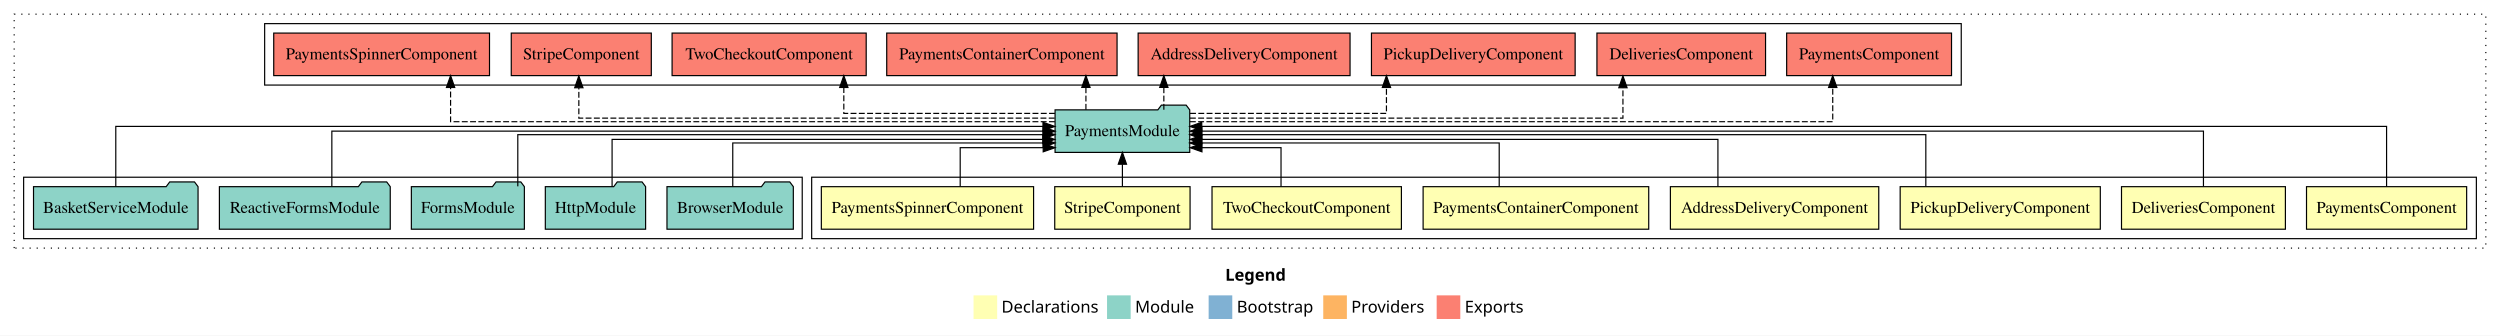
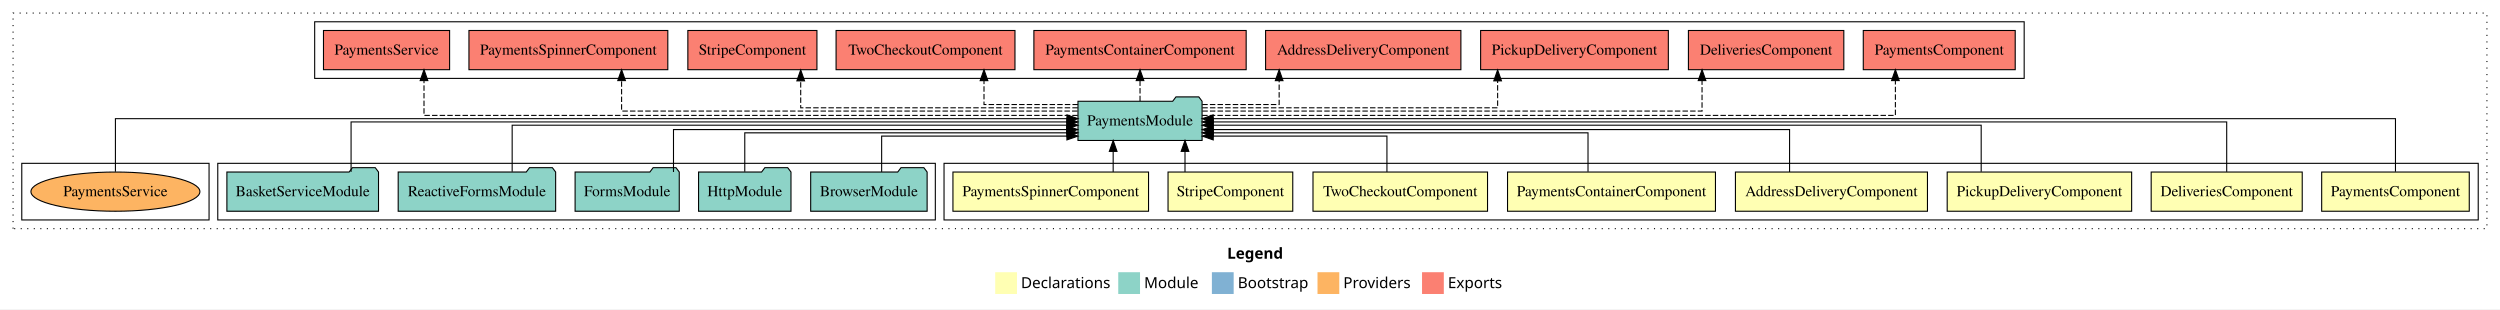
- <svg xmlns="http://www.w3.org/2000/svg" width="2116pt" height="284pt" viewBox="0.00 0.00 2116.00 284.00">
+ <svg xmlns="http://www.w3.org/2000/svg" width="2296pt" height="284pt" viewBox="0.00 0.00 2296.00 284.00">
  <g id="graph0" class="graph" transform="scale(1 1) rotate(0) translate(4 280)">
-     <polygon fill="#ffffff" stroke="transparent" points="-4,4 -4,-280 2112,-280 2112,4 -4,4" />
-     <text text-anchor="start" x="1033.009" y="-42.4" font-family="sans-serif" font-weight="bold" font-size="14.00" fill="#000000">Legend</text>
-     <polygon fill="#ffffb3" stroke="transparent" points="820,-10 820,-30 840,-30 840,-10 820,-10" />
-     <text text-anchor="start" x="843.629" y="-15.4" font-family="sans-serif" font-size="14.00" fill="#000000">  Declarations</text>
-     <polygon fill="#8dd3c7" stroke="transparent" points="933,-10 933,-30 953,-30 953,-10 933,-10" />
-     <text text-anchor="start" x="956.725" y="-15.4" font-family="sans-serif" font-size="14.00" fill="#000000">  Module</text>
-     <polygon fill="#80b1d3" stroke="transparent" points="1019,-10 1019,-30 1039,-30 1039,-10 1019,-10" />
-     <text text-anchor="start" x="1042.781" y="-15.4" font-family="sans-serif" font-size="14.00" fill="#000000">  Bootstrap</text>
-     <polygon fill="#fdb462" stroke="transparent" points="1116,-10 1116,-30 1136,-30 1136,-10 1116,-10" />
-     <text text-anchor="start" x="1139.673" y="-15.4" font-family="sans-serif" font-size="14.00" fill="#000000">  Providers</text>
-     <polygon fill="#fb8072" stroke="transparent" points="1212,-10 1212,-30 1232,-30 1232,-10 1212,-10" />
-     <text text-anchor="start" x="1235.726" y="-15.4" font-family="sans-serif" font-size="14.00" fill="#000000">  Exports</text>
+     <polygon fill="#ffffff" stroke="transparent" points="-4,4 -4,-280 2292,-280 2292,4 -4,4" />
+     <text text-anchor="start" x="1123.009" y="-42.4" font-family="sans-serif" font-weight="bold" font-size="14.00" fill="#000000">Legend</text>
+     <polygon fill="#ffffb3" stroke="transparent" points="910,-10 910,-30 930,-30 930,-10 910,-10" />
+     <text text-anchor="start" x="933.629" y="-15.4" font-family="sans-serif" font-size="14.00" fill="#000000">  Declarations</text>
+     <polygon fill="#8dd3c7" stroke="transparent" points="1023,-10 1023,-30 1043,-30 1043,-10 1023,-10" />
+     <text text-anchor="start" x="1046.725" y="-15.4" font-family="sans-serif" font-size="14.00" fill="#000000">  Module</text>
+     <polygon fill="#80b1d3" stroke="transparent" points="1109,-10 1109,-30 1129,-30 1129,-10 1109,-10" />
+     <text text-anchor="start" x="1132.781" y="-15.4" font-family="sans-serif" font-size="14.00" fill="#000000">  Bootstrap</text>
+     <polygon fill="#fdb462" stroke="transparent" points="1206,-10 1206,-30 1226,-30 1226,-10 1206,-10" />
+     <text text-anchor="start" x="1229.673" y="-15.4" font-family="sans-serif" font-size="14.00" fill="#000000">  Providers</text>
+     <polygon fill="#fb8072" stroke="transparent" points="1302,-10 1302,-30 1322,-30 1322,-10 1302,-10" />
+     <text text-anchor="start" x="1325.726" y="-15.4" font-family="sans-serif" font-size="14.00" fill="#000000">  Exports</text>
    <g id="clust1" class="cluster">
-       <polygon fill="none" stroke="#000000" stroke-dasharray="1,5" points="8,-70 8,-268 2100,-268 2100,-70 8,-70" />
+       <polygon fill="none" stroke="#000000" stroke-dasharray="1,5" points="8,-70 8,-268 2280,-268 2280,-70 8,-70" />
    </g>
    <g id="clust2" class="cluster">
-       <polygon fill="none" stroke="#000000" points="683,-78 683,-130 2092,-130 2092,-78 683,-78" />
+       <polygon fill="none" stroke="#000000" points="863,-78 863,-130 2272,-130 2272,-78 863,-78" />
    </g>
    <g id="clust11" class="cluster">
-       <polygon fill="none" stroke="#000000" points="16,-78 16,-130 675,-130 675,-78 16,-78" />
+       <polygon fill="none" stroke="#000000" points="196,-78 196,-130 855,-130 855,-78 196,-78" />
    </g>
    <g id="clust12" class="cluster">
-       <polygon fill="none" stroke="#000000" points="220,-208 220,-260 1656,-260 1656,-208 220,-208" />
+       <polygon fill="none" stroke="#000000" points="285,-208 285,-260 1855,-260 1855,-208 285,-208" />
+     </g>
+     <g id="clust14" class="cluster">
+       <polygon fill="none" stroke="#000000" points="16,-78 16,-130 188,-130 188,-78 16,-78" />
    </g>
    <g id="node1" class="node">
-       <polygon fill="#ffffb3" stroke="#000000" points="2083.77,-122 1948.23,-122 1948.23,-86 2083.77,-86 2083.77,-122" />
-       <text text-anchor="middle" x="2016" y="-99.8" font-family="Times,serif" font-size="14.00" fill="#000000">PaymentsComponent</text>
+       <polygon fill="#ffffb3" stroke="#000000" points="2263.77,-122 2128.23,-122 2128.23,-86 2263.77,-86 2263.77,-122" />
+       <text text-anchor="middle" x="2196" y="-99.8" font-family="Times,serif" font-size="14.00" fill="#000000">PaymentsComponent</text>
    </g>
    <g id="node9" class="node">
-       <polygon fill="#8dd3c7" stroke="#000000" points="1002.987,-187 999.987,-191 978.987,-191 975.987,-187 889.013,-187 889.013,-151 1002.987,-151 1002.987,-187" />
-       <text text-anchor="middle" x="946" y="-164.8" font-family="Times,serif" font-size="14.00" fill="#000000">PaymentsModule</text>
+       <polygon fill="#8dd3c7" stroke="#000000" points="1099.987,-187 1096.987,-191 1075.987,-191 1072.987,-187 986.013,-187 986.013,-151 1099.987,-151 1099.987,-187" />
+       <text text-anchor="middle" x="1043" y="-164.8" font-family="Times,serif" font-size="14.00" fill="#000000">PaymentsModule</text>
    </g>
    <g id="edge1" class="edge">
-       <path fill="none" stroke="#000000" d="M2016,-122.129C2016,-142.572 2016,-173 2016,-173 2016,-173 1013.15,-173 1013.15,-173" />
-       <polygon fill="#000000" stroke="#000000" points="1013.15,-169.5 1003.15,-173 1013.149,-176.5 1013.15,-169.5" />
+       <path fill="none" stroke="#000000" d="M2196,-122.308C2196,-142.145 2196,-171 2196,-171 2196,-171 1110.177,-171 1110.177,-171" />
+       <polygon fill="#000000" stroke="#000000" points="1110.178,-167.5 1100.177,-171 1110.177,-174.5 1110.178,-167.5" />
    </g>
    <g id="node2" class="node">
-       <polygon fill="#ffffb3" stroke="#000000" points="1930.36,-122 1791.64,-122 1791.64,-86 1930.36,-86 1930.36,-122" />
-       <text text-anchor="middle" x="1861" y="-99.8" font-family="Times,serif" font-size="14.00" fill="#000000">DeliveriesComponent</text>
+       <polygon fill="#ffffb3" stroke="#000000" points="2110.36,-122 1971.64,-122 1971.64,-86 2110.36,-86 2110.36,-122" />
+       <text text-anchor="middle" x="2041" y="-99.8" font-family="Times,serif" font-size="14.00" fill="#000000">DeliveriesComponent</text>
    </g>
    <g id="edge2" class="edge">
-       <path fill="none" stroke="#000000" d="M1861,-122.106C1861,-141.339 1861,-169 1861,-169 1861,-169 1013.237,-169 1013.237,-169" />
-       <polygon fill="#000000" stroke="#000000" points="1013.237,-165.5 1003.237,-169 1013.237,-172.5 1013.237,-165.5" />
+       <path fill="none" stroke="#000000" d="M2041,-122.169C2041,-141.09 2041,-168 2041,-168 2041,-168 1110.241,-168 1110.241,-168" />
+       <polygon fill="#000000" stroke="#000000" points="1110.241,-164.5 1100.241,-168 1110.241,-171.5 1110.241,-164.5" />
    </g>
    <g id="node3" class="node">
-       <polygon fill="#ffffb3" stroke="#000000" points="1773.698,-122 1604.302,-122 1604.302,-86 1773.698,-86 1773.698,-122" />
-       <text text-anchor="middle" x="1689" y="-99.8" font-family="Times,serif" font-size="14.00" fill="#000000">PickupDeliveryComponent</text>
+       <polygon fill="#ffffb3" stroke="#000000" points="1953.698,-122 1784.302,-122 1784.302,-86 1953.698,-86 1953.698,-122" />
+       <text text-anchor="middle" x="1869" y="-99.8" font-family="Times,serif" font-size="14.00" fill="#000000">PickupDeliveryComponent</text>
    </g>
    <g id="edge3" class="edge">
-       <path fill="none" stroke="#000000" d="M1626.018,-122.267C1626.018,-140.555 1626.018,-166 1626.018,-166 1626.018,-166 1013.1,-166 1013.1,-166" />
-       <polygon fill="#000000" stroke="#000000" points="1013.1,-162.5 1003.1,-166 1013.1,-169.5 1013.1,-162.5" />
+       <path fill="none" stroke="#000000" d="M1815.518,-122.302C1815.518,-140.27 1815.518,-165 1815.518,-165 1815.518,-165 1110.119,-165 1110.119,-165" />
+       <polygon fill="#000000" stroke="#000000" points="1110.119,-161.5 1100.119,-165 1110.119,-168.5 1110.119,-161.5" />
    </g>
    <g id="node4" class="node">
-       <polygon fill="#ffffb3" stroke="#000000" points="1586.181,-122 1409.819,-122 1409.819,-86 1586.181,-86 1586.181,-122" />
-       <text text-anchor="middle" x="1498" y="-99.8" font-family="Times,serif" font-size="14.00" fill="#000000">AddressDeliveryComponent</text>
+       <polygon fill="#ffffb3" stroke="#000000" points="1766.181,-122 1589.819,-122 1589.819,-86 1766.181,-86 1766.181,-122" />
+       <text text-anchor="middle" x="1678" y="-99.8" font-family="Times,serif" font-size="14.00" fill="#000000">AddressDeliveryComponent</text>
    </g>
    <g id="edge4" class="edge">
-       <path fill="none" stroke="#000000" d="M1450.045,-122.034C1450.045,-139.06 1450.045,-162 1450.045,-162 1450.045,-162 1013.33,-162 1013.33,-162" />
-       <polygon fill="#000000" stroke="#000000" points="1013.33,-158.5 1003.33,-162 1013.33,-165.5 1013.33,-158.5" />
+       <path fill="none" stroke="#000000" d="M1639.545,-122.035C1639.545,-138.734 1639.545,-161 1639.545,-161 1639.545,-161 1110.199,-161 1110.199,-161" />
+       <polygon fill="#000000" stroke="#000000" points="1110.199,-157.5 1100.199,-161 1110.199,-164.5 1110.199,-157.5" />
    </g>
    <g id="node5" class="node">
-       <polygon fill="#ffffb3" stroke="#000000" points="1391.478,-122 1200.522,-122 1200.522,-86 1391.478,-86 1391.478,-122" />
-       <text text-anchor="middle" x="1296" y="-99.8" font-family="Times,serif" font-size="14.00" fill="#000000">PaymentsContainerComponent</text>
+       <polygon fill="#ffffb3" stroke="#000000" points="1571.478,-122 1380.522,-122 1380.522,-86 1571.478,-86 1571.478,-122" />
+       <text text-anchor="middle" x="1476" y="-99.8" font-family="Times,serif" font-size="14.00" fill="#000000">PaymentsContainerComponent</text>
    </g>
    <g id="edge5" class="edge">
-       <path fill="none" stroke="#000000" d="M1264.93,-122.009C1264.93,-138.049 1264.93,-159 1264.93,-159 1264.93,-159 1013.018,-159 1013.018,-159" />
-       <polygon fill="#000000" stroke="#000000" points="1013.018,-155.5 1003.018,-159 1013.018,-162.5 1013.018,-155.5" />
+       <path fill="none" stroke="#000000" d="M1454.43,-122.282C1454.43,-137.948 1454.43,-158 1454.43,-158 1454.43,-158 1110.208,-158 1110.208,-158" />
+       <polygon fill="#000000" stroke="#000000" points="1110.208,-154.5 1100.208,-158 1110.208,-161.5 1110.208,-154.5" />
    </g>
    <g id="node6" class="node">
-       <polygon fill="#ffffb3" stroke="#000000" points="1182.148,-122 1021.852,-122 1021.852,-86 1182.148,-86 1182.148,-122" />
-       <text text-anchor="middle" x="1102" y="-99.8" font-family="Times,serif" font-size="14.00" fill="#000000">TwoCheckoutComponent</text>
+       <polygon fill="#ffffb3" stroke="#000000" points="1362.148,-122 1201.852,-122 1201.852,-86 1362.148,-86 1362.148,-122" />
+       <text text-anchor="middle" x="1282" y="-99.8" font-family="Times,serif" font-size="14.00" fill="#000000">TwoCheckoutComponent</text>
    </g>
    <g id="edge6" class="edge">
-       <path fill="none" stroke="#000000" d="M1080.258,-122.124C1080.258,-136.783 1080.258,-155 1080.258,-155 1080.258,-155 1013.327,-155 1013.327,-155" />
-       <polygon fill="#000000" stroke="#000000" points="1013.327,-151.5 1003.327,-155 1013.327,-158.5 1013.327,-151.5" />
+       <path fill="none" stroke="#000000" d="M1269.758,-122.124C1269.758,-136.783 1269.758,-155 1269.758,-155 1269.758,-155 1110.221,-155 1110.221,-155" />
+       <polygon fill="#000000" stroke="#000000" points="1110.221,-151.5 1100.221,-155 1110.221,-158.5 1110.221,-151.5" />
    </g>
    <g id="node7" class="node">
-       <polygon fill="#ffffb3" stroke="#000000" points="1003.272,-122 888.728,-122 888.728,-86 1003.272,-86 1003.272,-122" />
-       <text text-anchor="middle" x="946" y="-99.8" font-family="Times,serif" font-size="14.00" fill="#000000">StripeComponent</text>
+       <polygon fill="#ffffb3" stroke="#000000" points="1183.272,-122 1068.728,-122 1068.728,-86 1183.272,-86 1183.272,-122" />
+       <text text-anchor="middle" x="1126" y="-99.8" font-family="Times,serif" font-size="14.00" fill="#000000">StripeComponent</text>
    </g>
    <g id="edge7" class="edge">
-       <path fill="none" stroke="#000000" d="M946,-122.106C946,-122.106 946,-140.991 946,-140.991" />
-       <polygon fill="#000000" stroke="#000000" points="942.5,-140.991 946,-150.991 949.5,-140.991 942.5,-140.991" />
+       <path fill="none" stroke="#000000" d="M1084.304,-122.106C1084.304,-122.106 1084.304,-140.991 1084.304,-140.991" />
+       <polygon fill="#000000" stroke="#000000" points="1080.804,-140.991 1084.304,-150.991 1087.804,-140.991 1080.804,-140.991" />
    </g>
    <g id="node8" class="node">
-       <polygon fill="#ffffb3" stroke="#000000" points="870.819,-122 691.181,-122 691.181,-86 870.819,-86 870.819,-122" />
-       <text text-anchor="middle" x="781" y="-99.8" font-family="Times,serif" font-size="14.00" fill="#000000">PaymentsSpinnerComponent</text>
+       <polygon fill="#ffffb3" stroke="#000000" points="1050.819,-122 871.181,-122 871.181,-86 1050.819,-86 1050.819,-122" />
+       <text text-anchor="middle" x="961" y="-99.8" font-family="Times,serif" font-size="14.00" fill="#000000">PaymentsSpinnerComponent</text>
    </g>
    <g id="edge8" class="edge">
-       <path fill="none" stroke="#000000" d="M808.71,-122.124C808.71,-136.783 808.71,-155 808.71,-155 808.71,-155 878.97,-155 878.97,-155" />
-       <polygon fill="#000000" stroke="#000000" points="878.97,-158.5 888.97,-155 878.969,-151.5 878.97,-158.5" />
+       <path fill="none" stroke="#000000" d="M1018.333,-122.106C1018.333,-122.106 1018.333,-140.991 1018.333,-140.991" />
+       <polygon fill="#000000" stroke="#000000" points="1014.833,-140.991 1018.333,-150.991 1021.833,-140.991 1014.833,-140.991" />
    </g>
    <g id="node15" class="node">
-       <polygon fill="#fb8072" stroke="#000000" points="1647.77,-252 1508.23,-252 1508.23,-216 1647.77,-216 1647.77,-252" />
-       <text text-anchor="middle" x="1578" y="-229.8" font-family="Times,serif" font-size="14.00" fill="#000000">PaymentsComponent </text>
+       <polygon fill="#fb8072" stroke="#000000" points="1846.77,-252 1707.23,-252 1707.23,-216 1846.77,-216 1846.77,-252" />
+       <text text-anchor="middle" x="1777" y="-229.8" font-family="Times,serif" font-size="14.00" fill="#000000">PaymentsComponent </text>
    </g>
    <g id="edge14" class="edge">
-       <path fill="none" stroke="#000000" stroke-dasharray="5,2" d="M1003.104,-177C1153.181,-177 1547.228,-177 1547.228,-177 1547.228,-177 1547.228,-205.965 1547.228,-205.965" />
-       <polygon fill="#000000" stroke="#000000" points="1543.728,-205.965 1547.228,-215.965 1550.728,-205.965 1543.728,-205.965" />
+       <path fill="none" stroke="#000000" stroke-dasharray="5,2" d="M1100.065,-174C1266.011,-174 1736.728,-174 1736.728,-174 1736.728,-174 1736.728,-205.998 1736.728,-205.998" />
+       <polygon fill="#000000" stroke="#000000" points="1733.228,-205.998 1736.728,-215.998 1740.228,-205.998 1733.228,-205.998" />
    </g>
    <g id="node16" class="node">
-       <polygon fill="#fb8072" stroke="#000000" points="1490.36,-252 1347.64,-252 1347.64,-216 1490.36,-216 1490.36,-252" />
-       <text text-anchor="middle" x="1419" y="-229.8" font-family="Times,serif" font-size="14.00" fill="#000000">DeliveriesComponent </text>
+       <polygon fill="#fb8072" stroke="#000000" points="1689.36,-252 1546.64,-252 1546.64,-216 1689.36,-216 1689.36,-252" />
+       <text text-anchor="middle" x="1618" y="-229.8" font-family="Times,serif" font-size="14.00" fill="#000000">DeliveriesComponent </text>
    </g>
    <g id="edge15" class="edge">
-       <path fill="none" stroke="#000000" stroke-dasharray="5,2" d="M1003.136,-180C1118.775,-180 1369.655,-180 1369.655,-180 1369.655,-180 1369.655,-205.718 1369.655,-205.718" />
-       <polygon fill="#000000" stroke="#000000" points="1366.155,-205.718 1369.655,-215.718 1373.155,-205.718 1366.155,-205.718" />
+       <path fill="none" stroke="#000000" stroke-dasharray="5,2" d="M1100.21,-178C1234.597,-178 1559.155,-178 1559.155,-178 1559.155,-178 1559.155,-205.973 1559.155,-205.973" />
+       <polygon fill="#000000" stroke="#000000" points="1555.655,-205.973 1559.155,-215.973 1562.655,-205.973 1555.655,-205.973" />
    </g>
    <g id="node17" class="node">
-       <polygon fill="#fb8072" stroke="#000000" points="1329.198,-252 1156.802,-252 1156.802,-216 1329.198,-216 1329.198,-252" />
-       <text text-anchor="middle" x="1243" y="-229.8" font-family="Times,serif" font-size="14.00" fill="#000000">PickupDeliveryComponent </text>
+       <polygon fill="#fb8072" stroke="#000000" points="1528.198,-252 1355.802,-252 1355.802,-216 1528.198,-216 1528.198,-252" />
+       <text text-anchor="middle" x="1442" y="-229.8" font-family="Times,serif" font-size="14.00" fill="#000000">PickupDeliveryComponent </text>
    </g>
    <g id="edge16" class="edge">
-       <path fill="none" stroke="#000000" stroke-dasharray="5,2" d="M1003.263,-184C1069.48,-184 1169.488,-184 1169.488,-184 1169.488,-184 1169.488,-205.949 1169.488,-205.949" />
-       <polygon fill="#000000" stroke="#000000" points="1165.988,-205.949 1169.488,-215.949 1172.988,-205.949 1165.988,-205.949" />
+       <path fill="none" stroke="#000000" stroke-dasharray="5,2" d="M1100.206,-181C1194.3,-181 1371.418,-181 1371.418,-181 1371.418,-181 1371.418,-205.76 1371.418,-205.76" />
+       <polygon fill="#000000" stroke="#000000" points="1367.918,-205.76 1371.418,-215.76 1374.918,-205.76 1367.918,-205.76" />
    </g>
    <g id="node18" class="node">
-       <polygon fill="#fb8072" stroke="#000000" points="1138.681,-252 959.319,-252 959.319,-216 1138.681,-216 1138.681,-252" />
-       <text text-anchor="middle" x="1049" y="-229.8" font-family="Times,serif" font-size="14.00" fill="#000000">AddressDeliveryComponent </text>
+       <polygon fill="#fb8072" stroke="#000000" points="1337.681,-252 1158.319,-252 1158.319,-216 1337.681,-216 1337.681,-252" />
+       <text text-anchor="middle" x="1248" y="-229.8" font-family="Times,serif" font-size="14.00" fill="#000000">AddressDeliveryComponent </text>
    </g>
    <g id="edge17" class="edge">
-       <path fill="none" stroke="#000000" stroke-dasharray="5,2" d="M981.077,-187.106C981.077,-187.106 981.077,-205.991 981.077,-205.991" />
-       <polygon fill="#000000" stroke="#000000" points="977.577,-205.991 981.077,-215.991 984.577,-205.991 977.577,-205.991" />
+       <path fill="none" stroke="#000000" stroke-dasharray="5,2" d="M1100.159,-184C1134.179,-184 1170.773,-184 1170.773,-184 1170.773,-184 1170.773,-205.949 1170.773,-205.949" />
+       <polygon fill="#000000" stroke="#000000" points="1167.273,-205.949 1170.773,-215.949 1174.273,-205.949 1167.273,-205.949" />
    </g>
    <g id="node19" class="node">
-       <polygon fill="#fb8072" stroke="#000000" points="941.478,-252 746.522,-252 746.522,-216 941.478,-216 941.478,-252" />
-       <text text-anchor="middle" x="844" y="-229.8" font-family="Times,serif" font-size="14.00" fill="#000000">PaymentsContainerComponent </text>
+       <polygon fill="#fb8072" stroke="#000000" points="1140.478,-252 945.522,-252 945.522,-216 1140.478,-216 1140.478,-252" />
+       <text text-anchor="middle" x="1043" y="-229.8" font-family="Times,serif" font-size="14.00" fill="#000000">PaymentsContainerComponent </text>
    </g>
    <g id="edge18" class="edge">
-       <path fill="none" stroke="#000000" stroke-dasharray="5,2" d="M915.123,-187.106C915.123,-187.106 915.123,-205.991 915.123,-205.991" />
-       <polygon fill="#000000" stroke="#000000" points="911.623,-205.991 915.123,-215.991 918.623,-205.991 911.623,-205.991" />
+       <path fill="none" stroke="#000000" stroke-dasharray="5,2" d="M1043,-187.106C1043,-187.106 1043,-205.991 1043,-205.991" />
+       <polygon fill="#000000" stroke="#000000" points="1039.5,-205.991 1043,-215.991 1046.5,-205.991 1039.5,-205.991" />
    </g>
    <g id="node20" class="node">
-       <polygon fill="#fb8072" stroke="#000000" points="729.148,-252 564.852,-252 564.852,-216 729.148,-216 729.148,-252" />
-       <text text-anchor="middle" x="647" y="-229.8" font-family="Times,serif" font-size="14.00" fill="#000000">TwoCheckoutComponent </text>
+       <polygon fill="#fb8072" stroke="#000000" points="928.148,-252 763.852,-252 763.852,-216 928.148,-216 928.148,-252" />
+       <text text-anchor="middle" x="846" y="-229.8" font-family="Times,serif" font-size="14.00" fill="#000000">TwoCheckoutComponent </text>
    </g>
    <g id="edge19" class="edge">
-       <path fill="none" stroke="#000000" stroke-dasharray="5,2" d="M888.921,-184C819.138,-184 710.207,-184 710.207,-184 710.207,-184 710.207,-205.949 710.207,-205.949" />
-       <polygon fill="#000000" stroke="#000000" points="706.707,-205.949 710.207,-215.949 713.707,-205.949 706.707,-205.949" />
+       <path fill="none" stroke="#000000" stroke-dasharray="5,2" d="M985.955,-184C945.995,-184 899.707,-184 899.707,-184 899.707,-184 899.707,-205.949 899.707,-205.949" />
+       <polygon fill="#000000" stroke="#000000" points="896.207,-205.949 899.707,-215.949 903.207,-205.949 896.207,-205.949" />
    </g>
    <g id="node21" class="node">
-       <polygon fill="#fb8072" stroke="#000000" points="547.272,-252 428.728,-252 428.728,-216 547.272,-216 547.272,-252" />
-       <text text-anchor="middle" x="488" y="-229.8" font-family="Times,serif" font-size="14.00" fill="#000000">StripeComponent </text>
+       <polygon fill="#fb8072" stroke="#000000" points="746.272,-252 627.728,-252 627.728,-216 746.272,-216 746.272,-252" />
+       <text text-anchor="middle" x="687" y="-229.8" font-family="Times,serif" font-size="14.00" fill="#000000">StripeComponent </text>
    </g>
    <g id="edge20" class="edge">
-       <path fill="none" stroke="#000000" stroke-dasharray="5,2" d="M888.662,-180C765.331,-180 485.927,-180 485.927,-180 485.927,-180 485.927,-205.718 485.927,-205.718" />
-       <polygon fill="#000000" stroke="#000000" points="482.427,-205.718 485.927,-215.718 489.427,-205.718 482.427,-205.718" />
+       <path fill="none" stroke="#000000" stroke-dasharray="5,2" d="M985.841,-181C895.875,-181 731.366,-181 731.366,-181 731.366,-181 731.366,-205.76 731.366,-205.76" />
+       <polygon fill="#000000" stroke="#000000" points="727.866,-205.76 731.366,-215.76 734.866,-205.76 727.866,-205.76" />
    </g>
    <g id="node22" class="node">
-       <polygon fill="#fb8072" stroke="#000000" points="410.318,-252 227.681,-252 227.681,-216 410.318,-216 410.318,-252" />
-       <text text-anchor="middle" x="319" y="-229.8" font-family="Times,serif" font-size="14.00" fill="#000000">PaymentsSpinnerComponent </text>
+       <polygon fill="#fb8072" stroke="#000000" points="609.318,-252 426.682,-252 426.682,-216 609.318,-216 609.318,-252" />
+       <text text-anchor="middle" x="518" y="-229.8" font-family="Times,serif" font-size="14.00" fill="#000000">PaymentsSpinnerComponent </text>
    </g>
    <g id="edge21" class="edge">
-       <path fill="none" stroke="#000000" stroke-dasharray="5,2" d="M888.874,-177C744.678,-177 377.373,-177 377.373,-177 377.373,-177 377.373,-205.965 377.373,-205.965" />
-       <polygon fill="#000000" stroke="#000000" points="373.873,-205.965 377.373,-215.965 380.873,-205.965 373.873,-205.965" />
+       <path fill="none" stroke="#000000" stroke-dasharray="5,2" d="M985.568,-178C858.933,-178 566.873,-178 566.873,-178 566.873,-178 566.873,-205.973 566.873,-205.973" />
+       <polygon fill="#000000" stroke="#000000" points="563.373,-205.973 566.873,-215.973 570.373,-205.973 563.373,-205.973" />
+     </g>
+     <g id="node23" class="node">
+       <polygon fill="#fb8072" stroke="#000000" points="408.915,-252 293.085,-252 293.085,-216 408.915,-216 408.915,-252" />
+       <text text-anchor="middle" x="351" y="-229.8" font-family="Times,serif" font-size="14.00" fill="#000000">PaymentsService </text>
+     </g>
+     <g id="edge22" class="edge">
+       <path fill="none" stroke="#000000" stroke-dasharray="5,2" d="M985.793,-174C825.803,-174 385.403,-174 385.403,-174 385.403,-174 385.403,-205.998 385.403,-205.998" />
+       <polygon fill="#000000" stroke="#000000" points="381.903,-205.998 385.403,-215.998 388.903,-205.998 381.903,-205.998" />
    </g>
    <g id="node10" class="node">
-       <polygon fill="#8dd3c7" stroke="#000000" points="667.473,-122 664.473,-126 643.473,-126 640.473,-122 560.527,-122 560.527,-86 667.473,-86 667.473,-122" />
-       <text text-anchor="middle" x="614" y="-99.8" font-family="Times,serif" font-size="14.00" fill="#000000">BrowserModule</text>
+       <polygon fill="#8dd3c7" stroke="#000000" points="847.473,-122 844.473,-126 823.473,-126 820.473,-122 740.527,-122 740.527,-86 847.473,-86 847.473,-122" />
+       <text text-anchor="middle" x="794" y="-99.8" font-family="Times,serif" font-size="14.00" fill="#000000">BrowserModule</text>
    </g>
    <g id="edge9" class="edge">
-       <path fill="none" stroke="#000000" d="M616.206,-122.009C616.206,-138.049 616.206,-159 616.206,-159 616.206,-159 878.931,-159 878.931,-159" />
-       <polygon fill="#000000" stroke="#000000" points="878.931,-162.5 888.931,-159 878.931,-155.5 878.931,-162.5" />
+       <path fill="none" stroke="#000000" d="M805.706,-122.124C805.706,-136.783 805.706,-155 805.706,-155 805.706,-155 975.86,-155 975.86,-155" />
+       <polygon fill="#000000" stroke="#000000" points="975.86,-158.5 985.86,-155 975.86,-151.5 975.86,-158.5" />
    </g>
    <g id="node11" class="node">
-       <polygon fill="#8dd3c7" stroke="#000000" points="542.439,-122 539.439,-126 518.439,-126 515.439,-122 457.561,-122 457.561,-86 542.439,-86 542.439,-122" />
-       <text text-anchor="middle" x="500" y="-99.8" font-family="Times,serif" font-size="14.00" fill="#000000">HttpModule</text>
+       <polygon fill="#8dd3c7" stroke="#000000" points="722.439,-122 719.439,-126 698.439,-126 695.439,-122 637.561,-122 637.561,-86 722.439,-86 722.439,-122" />
+       <text text-anchor="middle" x="680" y="-99.8" font-family="Times,serif" font-size="14.00" fill="#000000">HttpModule</text>
    </g>
    <g id="edge10" class="edge">
-       <path fill="none" stroke="#000000" d="M514.073,-122.034C514.073,-139.06 514.073,-162 514.073,-162 514.073,-162 878.643,-162 878.643,-162" />
-       <polygon fill="#000000" stroke="#000000" points="878.644,-165.5 888.643,-162 878.643,-158.5 878.644,-165.5" />
+       <path fill="none" stroke="#000000" d="M680,-122.282C680,-137.948 680,-158 680,-158 680,-158 975.882,-158 975.882,-158" />
+       <polygon fill="#000000" stroke="#000000" points="975.882,-161.5 985.882,-158 975.882,-154.5 975.882,-161.5" />
    </g>
    <g id="node12" class="node">
-       <polygon fill="#8dd3c7" stroke="#000000" points="439.829,-122 436.829,-126 415.829,-126 412.829,-122 344.171,-122 344.171,-86 439.829,-86 439.829,-122" />
-       <text text-anchor="middle" x="392" y="-99.8" font-family="Times,serif" font-size="14.00" fill="#000000">FormsModule</text>
+       <polygon fill="#8dd3c7" stroke="#000000" points="619.829,-122 616.829,-126 595.829,-126 592.829,-122 524.171,-122 524.171,-86 619.829,-86 619.829,-122" />
+       <text text-anchor="middle" x="572" y="-99.8" font-family="Times,serif" font-size="14.00" fill="#000000">FormsModule</text>
    </g>
    <g id="edge11" class="edge">
-       <path fill="none" stroke="#000000" d="M434.264,-122.267C434.264,-140.555 434.264,-166 434.264,-166 434.264,-166 878.787,-166 878.787,-166" />
-       <polygon fill="#000000" stroke="#000000" points="878.787,-169.5 888.787,-166 878.787,-162.5 878.787,-169.5" />
+       <path fill="none" stroke="#000000" d="M614.537,-122.035C614.537,-138.734 614.537,-161 614.537,-161 614.537,-161 975.66,-161 975.66,-161" />
+       <polygon fill="#000000" stroke="#000000" points="975.66,-164.5 985.66,-161 975.66,-157.5 975.66,-164.5" />
    </g>
    <g id="node13" class="node">
-       <polygon fill="#8dd3c7" stroke="#000000" points="326.305,-122 323.305,-126 302.305,-126 299.305,-122 181.695,-122 181.695,-86 326.305,-86 326.305,-122" />
-       <text text-anchor="middle" x="254" y="-99.8" font-family="Times,serif" font-size="14.00" fill="#000000">ReactiveFormsModule</text>
+       <polygon fill="#8dd3c7" stroke="#000000" points="506.305,-122 503.305,-126 482.305,-126 479.305,-122 361.695,-122 361.695,-86 506.305,-86 506.305,-122" />
+       <text text-anchor="middle" x="434" y="-99.8" font-family="Times,serif" font-size="14.00" fill="#000000">ReactiveFormsModule</text>
    </g>
    <g id="edge12" class="edge">
-       <path fill="none" stroke="#000000" d="M276.872,-122.106C276.872,-141.339 276.872,-169 276.872,-169 276.872,-169 878.951,-169 878.951,-169" />
-       <polygon fill="#000000" stroke="#000000" points="878.951,-172.5 888.951,-169 878.95,-165.5 878.951,-172.5" />
+       <path fill="none" stroke="#000000" d="M466.372,-122.302C466.372,-140.27 466.372,-165 466.372,-165 466.372,-165 975.868,-165 975.868,-165" />
+       <polygon fill="#000000" stroke="#000000" points="975.868,-168.5 985.868,-165 975.868,-161.5 975.868,-168.5" />
    </g>
    <g id="node14" class="node">
-       <polygon fill="#8dd3c7" stroke="#000000" points="163.629,-122 160.629,-126 139.629,-126 136.629,-122 24.371,-122 24.371,-86 163.629,-86 163.629,-122" />
-       <text text-anchor="middle" x="94" y="-99.8" font-family="Times,serif" font-size="14.00" fill="#000000">BasketServiceModule</text>
+       <polygon fill="#8dd3c7" stroke="#000000" points="343.629,-122 340.629,-126 319.629,-126 316.629,-122 204.371,-122 204.371,-86 343.629,-86 343.629,-122" />
+       <text text-anchor="middle" x="274" y="-99.8" font-family="Times,serif" font-size="14.00" fill="#000000">BasketServiceModule</text>
    </g>
    <g id="edge13" class="edge">
-       <path fill="none" stroke="#000000" d="M94,-122.129C94,-142.572 94,-173 94,-173 94,-173 878.775,-173 878.775,-173" />
-       <polygon fill="#000000" stroke="#000000" points="878.775,-176.5 888.775,-173 878.775,-169.5 878.775,-176.5" />
+       <path fill="none" stroke="#000000" d="M318.428,-122.169C318.428,-141.09 318.428,-168 318.428,-168 318.428,-168 975.842,-168 975.842,-168" />
+       <polygon fill="#000000" stroke="#000000" points="975.842,-171.5 985.842,-168 975.842,-164.5 975.842,-171.5" />
+     </g>
+     <g id="node24" class="node">
+       <ellipse fill="#fdb462" stroke="#000000" cx="102" cy="-104" rx="77.584" ry="18" />
+       <text text-anchor="middle" x="102" y="-99.8" font-family="Times,serif" font-size="14.00" fill="#000000">PaymentsService</text>
+     </g>
+     <g id="edge23" class="edge">
+       <path fill="none" stroke="#000000" d="M102,-122.308C102,-142.145 102,-171 102,-171 102,-171 975.904,-171 975.904,-171" />
+       <polygon fill="#000000" stroke="#000000" points="975.905,-174.5 985.904,-171 975.904,-167.5 975.905,-174.5" />
    </g>
  </g>
</svg>
